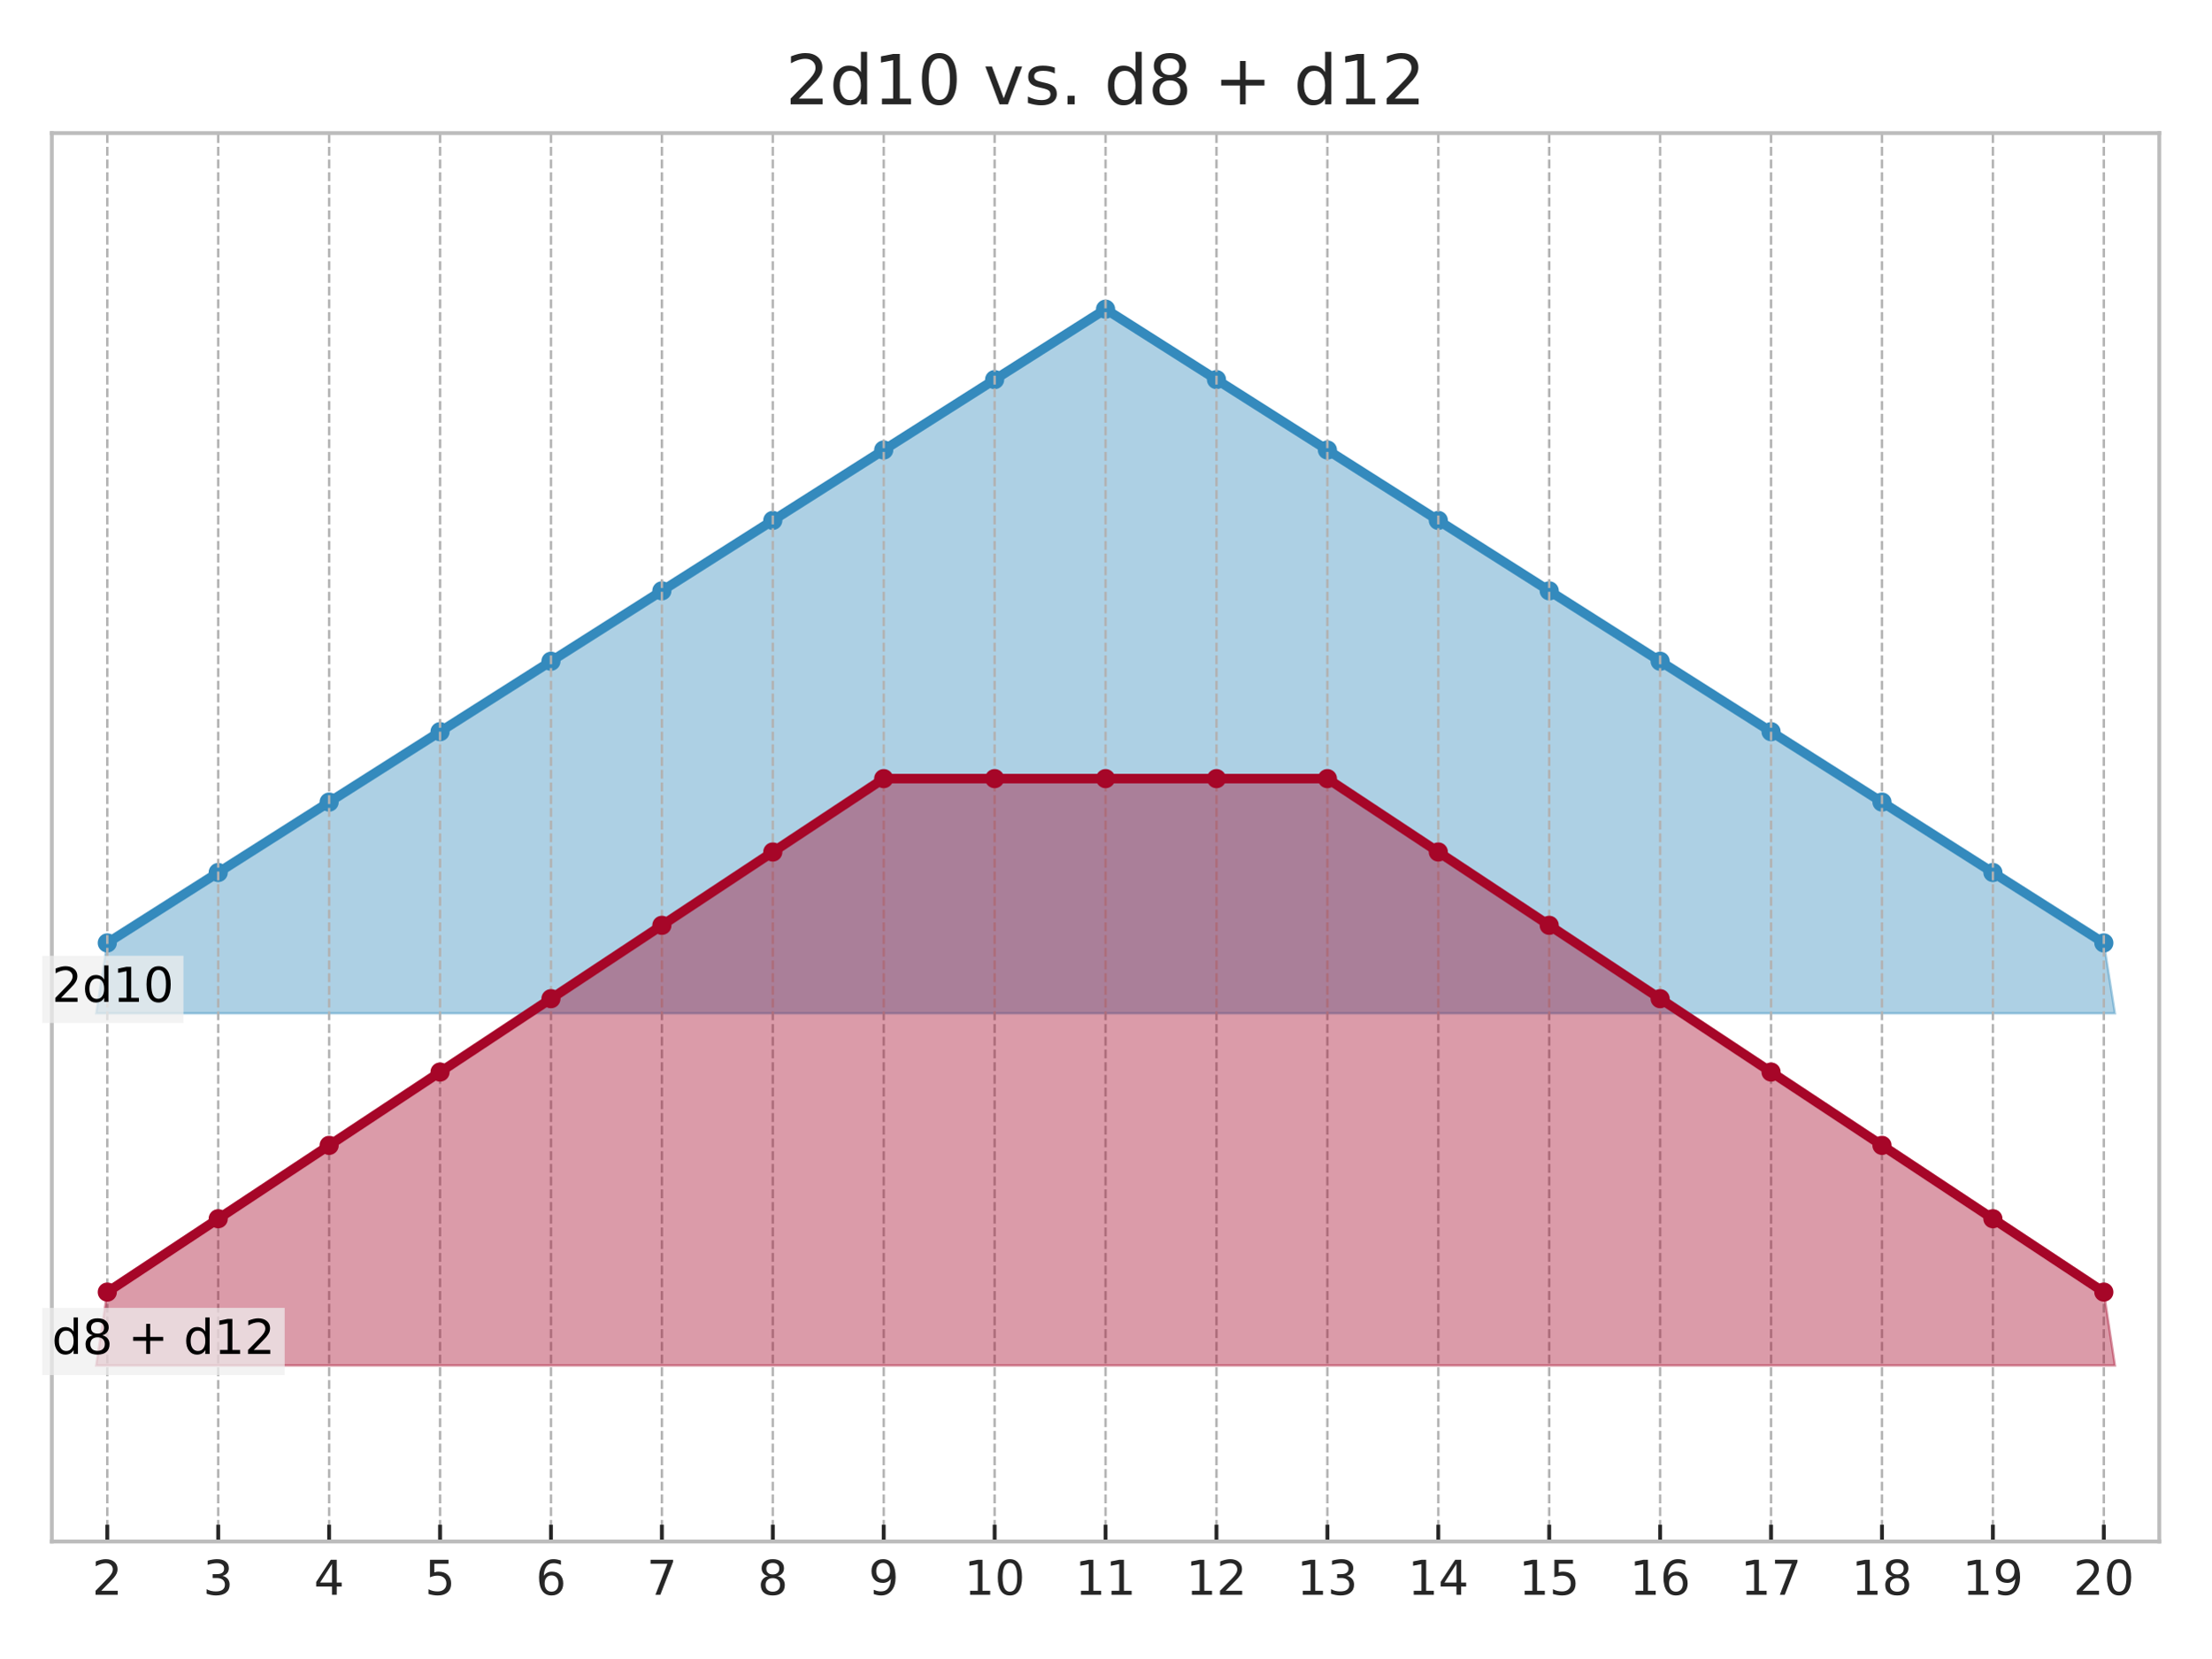
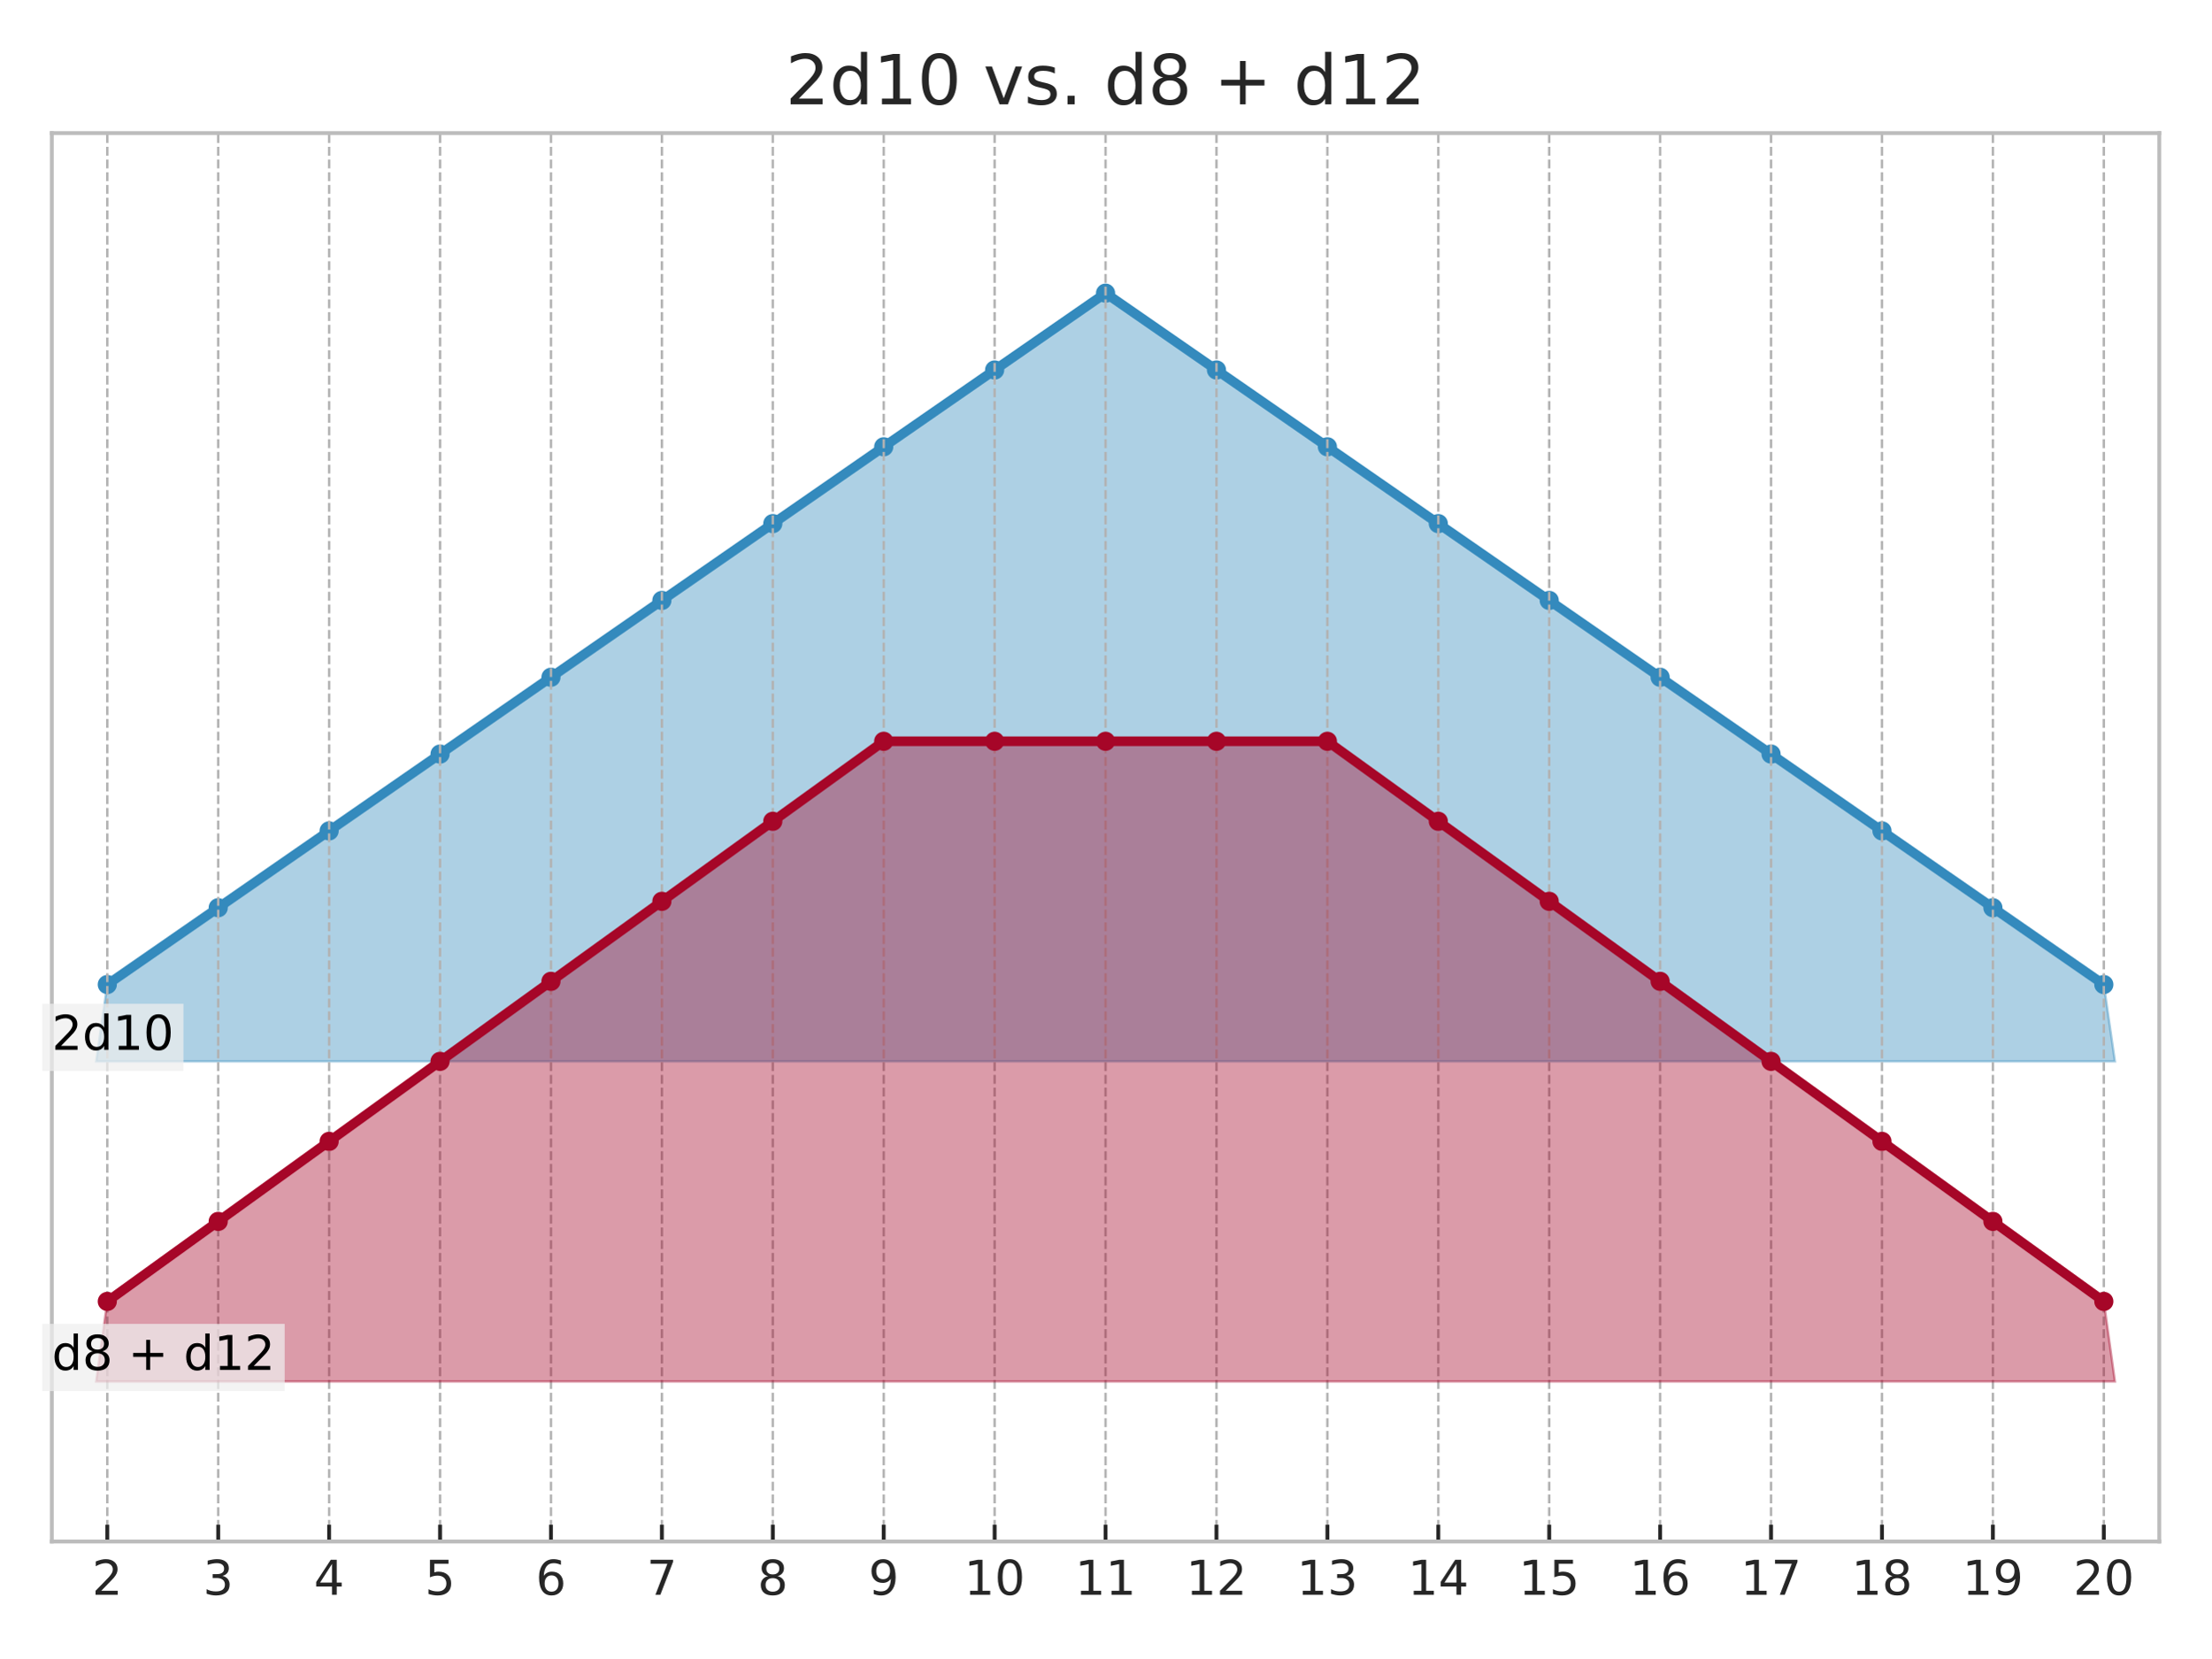
<svg xmlns="http://www.w3.org/2000/svg" xmlns:xlink="http://www.w3.org/1999/xlink" width="460.8pt" height="345.6pt" viewBox="0 0 460.8 345.6" version="1.1">
  <defs>
    <style type="text/css">*{stroke-linejoin: round; stroke-linecap: butt}</style>
  </defs>
  <g id="figure_1">
    <g id="patch_1">
      <path d="M 0 345.6  L 460.8 345.6  L 460.8 0  L 0 0  L 0 345.6  z " style="fill: none" />
    </g>
    <g id="axes_1">
      <g id="patch_2">
        <path d="M 10.8 321.3  L 450 321.3  L 450 27.741  L 10.8 27.741  L 10.8 321.3  z " style="fill: none" />
      </g>
      <g id="patch_3">
-         <path d="M 20.046 211.215  L 22.358 196.537  L 45.474 181.859  L 68.589 167.181  L 91.705 152.503  L 114.821 137.825  L 137.937 123.147  L 161.053 108.469  L 184.168 93.791  L 207.284 79.114  L 230.4 64.436  L 253.516 79.114  L 276.632 93.791  L 299.747 108.469  L 322.863 123.147  L 345.979 137.825  L 369.095 152.503  L 392.211 167.181  L 415.326 181.859  L 438.442 196.537  L 440.754 211.215  z " clip-path="url(#p532f3e8bef)" style="fill: #348abd; fill-opacity: 0.4; stroke: #348abd; stroke-opacity: 0.4; stroke-width: 0.5; stroke-linejoin: miter" />
+         <path d="M 20.046 221.223  L 22.358 205.211  L 45.474 189.198  L 68.589 173.186  L 91.705 157.174  L 114.821 141.161  L 137.937 125.149  L 161.053 109.137  L 184.168 93.124  L 207.284 77.112  L 230.4 61.1  L 253.516 77.112  L 276.632 93.124  L 299.747 109.137  L 322.863 125.149  L 345.979 141.161  L 369.095 157.174  L 392.211 173.186  L 415.326 189.198  L 438.442 205.211  L 440.754 221.223  z " clip-path="url(#p532f3e8bef)" style="fill: #348abd; fill-opacity: 0.4; stroke: #348abd; stroke-opacity: 0.4; stroke-width: 0.5; stroke-linejoin: miter" />
      </g>
      <g id="line2d_1">
-         <path d="M 22.358 196.537  L 45.474 181.859  L 68.589 167.181  L 91.705 152.503  L 114.821 137.825  L 137.937 123.147  L 161.053 108.469  L 184.168 93.791  L 207.284 79.114  L 230.4 64.436  L 253.516 79.114  L 276.632 93.791  L 299.747 108.469  L 322.863 123.147  L 345.979 137.825  L 369.095 152.503  L 392.211 167.181  L 415.326 181.859  L 438.442 196.537  " clip-path="url(#p532f3e8bef)" style="fill: none; stroke: #348abd; stroke-width: 2; stroke-linecap: square" />
+         <path d="M 22.358 205.211  L 45.474 189.198  L 68.589 173.186  L 91.705 157.174  L 114.821 141.161  L 137.937 125.149  L 161.053 109.137  L 184.168 93.124  L 207.284 77.112  L 230.4 61.1  L 253.516 77.112  L 276.632 93.124  L 299.747 109.137  L 322.863 125.149  L 345.979 141.161  L 369.095 157.174  L 392.211 173.186  L 415.326 189.198  L 438.442 205.211  " clip-path="url(#p532f3e8bef)" style="fill: none; stroke: #348abd; stroke-width: 2; stroke-linecap: square" />
        <defs>
          <path id="m6b60de0bbd" d="M 0 1.5  C 0.398 1.5 0.779 1.342 1.061 1.061  C 1.342 0.779 1.5 0.398 1.5 0  C 1.5 -0.398 1.342 -0.779 1.061 -1.061  C 0.779 -1.342 0.398 -1.5 0 -1.5  C -0.398 -1.5 -0.779 -1.342 -1.061 -1.061  C -1.342 -0.779 -1.5 -0.398 -1.5 0  C -1.5 0.398 -1.342 0.779 -1.061 1.061  C -0.779 1.342 -0.398 1.5 0 1.5  z " style="stroke: #348abd" />
        </defs>
        <g clip-path="url(#p532f3e8bef)">
-           <use xlink:href="#m6b60de0bbd" x="22.358" y="196.537" style="fill: #348abd; stroke: #348abd" />
-           <use xlink:href="#m6b60de0bbd" x="45.474" y="181.859" style="fill: #348abd; stroke: #348abd" />
-           <use xlink:href="#m6b60de0bbd" x="68.589" y="167.181" style="fill: #348abd; stroke: #348abd" />
-           <use xlink:href="#m6b60de0bbd" x="91.705" y="152.503" style="fill: #348abd; stroke: #348abd" />
-           <use xlink:href="#m6b60de0bbd" x="114.821" y="137.825" style="fill: #348abd; stroke: #348abd" />
-           <use xlink:href="#m6b60de0bbd" x="137.937" y="123.147" style="fill: #348abd; stroke: #348abd" />
-           <use xlink:href="#m6b60de0bbd" x="161.053" y="108.469" style="fill: #348abd; stroke: #348abd" />
-           <use xlink:href="#m6b60de0bbd" x="184.168" y="93.791" style="fill: #348abd; stroke: #348abd" />
-           <use xlink:href="#m6b60de0bbd" x="207.284" y="79.114" style="fill: #348abd; stroke: #348abd" />
-           <use xlink:href="#m6b60de0bbd" x="230.4" y="64.436" style="fill: #348abd; stroke: #348abd" />
-           <use xlink:href="#m6b60de0bbd" x="253.516" y="79.114" style="fill: #348abd; stroke: #348abd" />
-           <use xlink:href="#m6b60de0bbd" x="276.632" y="93.791" style="fill: #348abd; stroke: #348abd" />
-           <use xlink:href="#m6b60de0bbd" x="299.747" y="108.469" style="fill: #348abd; stroke: #348abd" />
-           <use xlink:href="#m6b60de0bbd" x="322.863" y="123.147" style="fill: #348abd; stroke: #348abd" />
-           <use xlink:href="#m6b60de0bbd" x="345.979" y="137.825" style="fill: #348abd; stroke: #348abd" />
-           <use xlink:href="#m6b60de0bbd" x="369.095" y="152.503" style="fill: #348abd; stroke: #348abd" />
-           <use xlink:href="#m6b60de0bbd" x="392.211" y="167.181" style="fill: #348abd; stroke: #348abd" />
-           <use xlink:href="#m6b60de0bbd" x="415.326" y="181.859" style="fill: #348abd; stroke: #348abd" />
-           <use xlink:href="#m6b60de0bbd" x="438.442" y="196.537" style="fill: #348abd; stroke: #348abd" />
+           <use xlink:href="#m6b60de0bbd" x="22.358" y="205.211" style="fill: #348abd; stroke: #348abd" />
+           <use xlink:href="#m6b60de0bbd" x="45.474" y="189.198" style="fill: #348abd; stroke: #348abd" />
+           <use xlink:href="#m6b60de0bbd" x="68.589" y="173.186" style="fill: #348abd; stroke: #348abd" />
+           <use xlink:href="#m6b60de0bbd" x="91.705" y="157.174" style="fill: #348abd; stroke: #348abd" />
+           <use xlink:href="#m6b60de0bbd" x="114.821" y="141.161" style="fill: #348abd; stroke: #348abd" />
+           <use xlink:href="#m6b60de0bbd" x="137.937" y="125.149" style="fill: #348abd; stroke: #348abd" />
+           <use xlink:href="#m6b60de0bbd" x="161.053" y="109.137" style="fill: #348abd; stroke: #348abd" />
+           <use xlink:href="#m6b60de0bbd" x="184.168" y="93.124" style="fill: #348abd; stroke: #348abd" />
+           <use xlink:href="#m6b60de0bbd" x="207.284" y="77.112" style="fill: #348abd; stroke: #348abd" />
+           <use xlink:href="#m6b60de0bbd" x="230.4" y="61.1" style="fill: #348abd; stroke: #348abd" />
+           <use xlink:href="#m6b60de0bbd" x="253.516" y="77.112" style="fill: #348abd; stroke: #348abd" />
+           <use xlink:href="#m6b60de0bbd" x="276.632" y="93.124" style="fill: #348abd; stroke: #348abd" />
+           <use xlink:href="#m6b60de0bbd" x="299.747" y="109.137" style="fill: #348abd; stroke: #348abd" />
+           <use xlink:href="#m6b60de0bbd" x="322.863" y="125.149" style="fill: #348abd; stroke: #348abd" />
+           <use xlink:href="#m6b60de0bbd" x="345.979" y="141.161" style="fill: #348abd; stroke: #348abd" />
+           <use xlink:href="#m6b60de0bbd" x="369.095" y="157.174" style="fill: #348abd; stroke: #348abd" />
+           <use xlink:href="#m6b60de0bbd" x="392.211" y="173.186" style="fill: #348abd; stroke: #348abd" />
+           <use xlink:href="#m6b60de0bbd" x="415.326" y="189.198" style="fill: #348abd; stroke: #348abd" />
+           <use xlink:href="#m6b60de0bbd" x="438.442" y="205.211" style="fill: #348abd; stroke: #348abd" />
        </g>
      </g>
      <g id="matplotlib.axis_1">
        <g id="xtick_1">
          <g id="line2d_2">
            <path d="M 22.358 321.3  L 22.358 27.741  " clip-path="url(#p532f3e8bef)" style="fill: none; stroke-dasharray: 1.85,0.8; stroke-dashoffset: 0; stroke: #b2b2b2; stroke-width: 0.5" />
          </g>
          <g id="line2d_3">
            <defs>
              <path id="m64ba15eece" d="M 0 0  L 0 -3.5  " style="stroke: #262626; stroke-width: 0.8" />
            </defs>
            <g>
              <use xlink:href="#m64ba15eece" x="22.358" y="321.3" style="fill: #262626; stroke: #262626; stroke-width: 0.8" />
            </g>
          </g>
          <g id="text_1">
            <g style="fill: #262626" transform="translate(19.17665 332.3977) scale(0.1 -0.1)">
              <defs>
                <path id="DejaVuSans-15" d="M 1228 531  L 3431 531  L 3431 0  L 469 0  L 469 531  Q 828 903 1448 1529  Q 2069 2156 2228 2338  Q 2531 2678 2651 2914  Q 2772 3150 2772 3378  Q 2772 3750 2511 3984  Q 2250 4219 1831 4219  Q 1534 4219 1204 4116  Q 875 4013 500 3803  L 500 4441  Q 881 4594 1212 4672  Q 1544 4750 1819 4750  Q 2544 4750 2975 4387  Q 3406 4025 3406 3419  Q 3406 3131 3298 2873  Q 3191 2616 2906 2266  Q 2828 2175 2409 1742  Q 1991 1309 1228 531  z " transform="scale(0.015625)" />
              </defs>
              <use xlink:href="#DejaVuSans-15" />
            </g>
          </g>
        </g>
        <g id="xtick_2">
          <g id="line2d_4">
            <path d="M 45.474 321.3  L 45.474 27.741  " clip-path="url(#p532f3e8bef)" style="fill: none; stroke-dasharray: 1.85,0.8; stroke-dashoffset: 0; stroke: #b2b2b2; stroke-width: 0.5" />
          </g>
          <g id="line2d_5">
            <g>
              <use xlink:href="#m64ba15eece" x="45.474" y="321.3" style="fill: #262626; stroke: #262626; stroke-width: 0.8" />
            </g>
          </g>
          <g id="text_2">
            <g style="fill: #262626" transform="translate(42.29243 332.3977) scale(0.1 -0.1)">
              <defs>
                <path id="DejaVuSans-16" d="M 2597 2516  Q 3050 2419 3304 2112  Q 3559 1806 3559 1356  Q 3559 666 3084 287  Q 2609 -91 1734 -91  Q 1441 -91 1130 -33  Q 819 25 488 141  L 488 750  Q 750 597 1062 519  Q 1375 441 1716 441  Q 2309 441 2620 675  Q 2931 909 2931 1356  Q 2931 1769 2642 2001  Q 2353 2234 1838 2234  L 1294 2234  L 1294 2753  L 1863 2753  Q 2328 2753 2575 2939  Q 2822 3125 2822 3475  Q 2822 3834 2567 4026  Q 2313 4219 1838 4219  Q 1578 4219 1281 4162  Q 984 4106 628 3988  L 628 4550  Q 988 4650 1302 4700  Q 1616 4750 1894 4750  Q 2613 4750 3031 4423  Q 3450 4097 3450 3541  Q 3450 3153 3228 2886  Q 3006 2619 2597 2516  z " transform="scale(0.015625)" />
              </defs>
              <use xlink:href="#DejaVuSans-16" />
            </g>
          </g>
        </g>
        <g id="xtick_3">
          <g id="line2d_6">
            <path d="M 68.589 321.3  L 68.589 27.741  " clip-path="url(#p532f3e8bef)" style="fill: none; stroke-dasharray: 1.85,0.8; stroke-dashoffset: 0; stroke: #b2b2b2; stroke-width: 0.5" />
          </g>
          <g id="line2d_7">
            <g>
              <use xlink:href="#m64ba15eece" x="68.589" y="321.3" style="fill: #262626; stroke: #262626; stroke-width: 0.8" />
            </g>
          </g>
          <g id="text_3">
            <g style="fill: #262626" transform="translate(65.40822 332.3977) scale(0.1 -0.1)">
              <defs>
                <path id="DejaVuSans-17" d="M 2419 4116  L 825 1625  L 2419 1625  L 2419 4116  z M 2253 4666  L 3047 4666  L 3047 1625  L 3713 1625  L 3713 1100  L 3047 1100  L 3047 0  L 2419 0  L 2419 1100  L 313 1100  L 313 1709  L 2253 4666  z " transform="scale(0.015625)" />
              </defs>
              <use xlink:href="#DejaVuSans-17" />
            </g>
          </g>
        </g>
        <g id="xtick_4">
          <g id="line2d_8">
            <path d="M 91.705 321.3  L 91.705 27.741  " clip-path="url(#p532f3e8bef)" style="fill: none; stroke-dasharray: 1.85,0.8; stroke-dashoffset: 0; stroke: #b2b2b2; stroke-width: 0.5" />
          </g>
          <g id="line2d_9">
            <g>
              <use xlink:href="#m64ba15eece" x="91.705" y="321.3" style="fill: #262626; stroke: #262626; stroke-width: 0.8" />
            </g>
          </g>
          <g id="text_4">
            <g style="fill: #262626" transform="translate(88.52401 332.3977) scale(0.1 -0.1)">
              <defs>
                <path id="DejaVuSans-18" d="M 691 4666  L 3169 4666  L 3169 4134  L 1269 4134  L 1269 2991  Q 1406 3038 1543 3061  Q 1681 3084 1819 3084  Q 2600 3084 3056 2656  Q 3513 2228 3513 1497  Q 3513 744 3044 326  Q 2575 -91 1722 -91  Q 1428 -91 1123 -41  Q 819 9 494 109  L 494 744  Q 775 591 1075 516  Q 1375 441 1709 441  Q 2250 441 2565 725  Q 2881 1009 2881 1497  Q 2881 1984 2565 2268  Q 2250 2553 1709 2553  Q 1456 2553 1204 2497  Q 953 2441 691 2322  L 691 4666  z " transform="scale(0.015625)" />
              </defs>
              <use xlink:href="#DejaVuSans-18" />
            </g>
          </g>
        </g>
        <g id="xtick_5">
          <g id="line2d_10">
            <path d="M 114.821 321.3  L 114.821 27.741  " clip-path="url(#p532f3e8bef)" style="fill: none; stroke-dasharray: 1.85,0.8; stroke-dashoffset: 0; stroke: #b2b2b2; stroke-width: 0.5" />
          </g>
          <g id="line2d_11">
            <g>
              <use xlink:href="#m64ba15eece" x="114.821" y="321.3" style="fill: #262626; stroke: #262626; stroke-width: 0.8" />
            </g>
          </g>
          <g id="text_5">
            <g style="fill: #262626" transform="translate(111.6398 332.3977) scale(0.1 -0.1)">
              <defs>
                <path id="DejaVuSans-19" d="M 2113 2584  Q 1688 2584 1439 2293  Q 1191 2003 1191 1497  Q 1191 994 1439 701  Q 1688 409 2113 409  Q 2538 409 2786 701  Q 3034 994 3034 1497  Q 3034 2003 2786 2293  Q 2538 2584 2113 2584  z M 3366 4563  L 3366 3988  Q 3128 4100 2886 4159  Q 2644 4219 2406 4219  Q 1781 4219 1451 3797  Q 1122 3375 1075 2522  Q 1259 2794 1537 2939  Q 1816 3084 2150 3084  Q 2853 3084 3261 2657  Q 3669 2231 3669 1497  Q 3669 778 3244 343  Q 2819 -91 2113 -91  Q 1303 -91 875 529  Q 447 1150 447 2328  Q 447 3434 972 4092  Q 1497 4750 2381 4750  Q 2619 4750 2861 4703  Q 3103 4656 3366 4563  z " transform="scale(0.015625)" />
              </defs>
              <use xlink:href="#DejaVuSans-19" />
            </g>
          </g>
        </g>
        <g id="xtick_6">
          <g id="line2d_12">
            <path d="M 137.937 321.3  L 137.937 27.741  " clip-path="url(#p532f3e8bef)" style="fill: none; stroke-dasharray: 1.85,0.8; stroke-dashoffset: 0; stroke: #b2b2b2; stroke-width: 0.5" />
          </g>
          <g id="line2d_13">
            <g>
              <use xlink:href="#m64ba15eece" x="137.937" y="321.3" style="fill: #262626; stroke: #262626; stroke-width: 0.8" />
            </g>
          </g>
          <g id="text_6">
            <g style="fill: #262626" transform="translate(134.7556 332.3977) scale(0.1 -0.1)">
              <defs>
                <path id="DejaVuSans-1a" d="M 525 4666  L 3525 4666  L 3525 4397  L 1831 0  L 1172 0  L 2766 4134  L 525 4134  L 525 4666  z " transform="scale(0.015625)" />
              </defs>
              <use xlink:href="#DejaVuSans-1a" />
            </g>
          </g>
        </g>
        <g id="xtick_7">
          <g id="line2d_14">
            <path d="M 161.053 321.3  L 161.053 27.741  " clip-path="url(#p532f3e8bef)" style="fill: none; stroke-dasharray: 1.85,0.8; stroke-dashoffset: 0; stroke: #b2b2b2; stroke-width: 0.5" />
          </g>
          <g id="line2d_15">
            <g>
              <use xlink:href="#m64ba15eece" x="161.053" y="321.3" style="fill: #262626; stroke: #262626; stroke-width: 0.8" />
            </g>
          </g>
          <g id="text_7">
            <g style="fill: #262626" transform="translate(157.8714 332.3977) scale(0.1 -0.1)">
              <defs>
                <path id="DejaVuSans-1b" d="M 2034 2216  Q 1584 2216 1326 1975  Q 1069 1734 1069 1313  Q 1069 891 1326 650  Q 1584 409 2034 409  Q 2484 409 2743 651  Q 3003 894 3003 1313  Q 3003 1734 2745 1975  Q 2488 2216 2034 2216  z M 1403 2484  Q 997 2584 770 2862  Q 544 3141 544 3541  Q 544 4100 942 4425  Q 1341 4750 2034 4750  Q 2731 4750 3128 4425  Q 3525 4100 3525 3541  Q 3525 3141 3298 2862  Q 3072 2584 2669 2484  Q 3125 2378 3379 2068  Q 3634 1759 3634 1313  Q 3634 634 3220 271  Q 2806 -91 2034 -91  Q 1263 -91 848 271  Q 434 634 434 1313  Q 434 1759 690 2068  Q 947 2378 1403 2484  z M 1172 3481  Q 1172 3119 1398 2916  Q 1625 2713 2034 2713  Q 2441 2713 2670 2916  Q 2900 3119 2900 3481  Q 2900 3844 2670 4047  Q 2441 4250 2034 4250  Q 1625 4250 1398 4047  Q 1172 3844 1172 3481  z " transform="scale(0.015625)" />
              </defs>
              <use xlink:href="#DejaVuSans-1b" />
            </g>
          </g>
        </g>
        <g id="xtick_8">
          <g id="line2d_16">
            <path d="M 184.168 321.3  L 184.168 27.741  " clip-path="url(#p532f3e8bef)" style="fill: none; stroke-dasharray: 1.85,0.8; stroke-dashoffset: 0; stroke: #b2b2b2; stroke-width: 0.5" />
          </g>
          <g id="line2d_17">
            <g>
              <use xlink:href="#m64ba15eece" x="184.168" y="321.3" style="fill: #262626; stroke: #262626; stroke-width: 0.8" />
            </g>
          </g>
          <g id="text_8">
            <g style="fill: #262626" transform="translate(180.9872 332.3977) scale(0.1 -0.1)">
              <defs>
                <path id="DejaVuSans-1c" d="M 703 97  L 703 672  Q 941 559 1184 500  Q 1428 441 1663 441  Q 2288 441 2617 861  Q 2947 1281 2994 2138  Q 2813 1869 2534 1725  Q 2256 1581 1919 1581  Q 1219 1581 811 2004  Q 403 2428 403 3163  Q 403 3881 828 4315  Q 1253 4750 1959 4750  Q 2769 4750 3195 4129  Q 3622 3509 3622 2328  Q 3622 1225 3098 567  Q 2575 -91 1691 -91  Q 1453 -91 1209 -44  Q 966 3 703 97  z M 1959 2075  Q 2384 2075 2632 2365  Q 2881 2656 2881 3163  Q 2881 3666 2632 3958  Q 2384 4250 1959 4250  Q 1534 4250 1286 3958  Q 1038 3666 1038 3163  Q 1038 2656 1286 2365  Q 1534 2075 1959 2075  z " transform="scale(0.015625)" />
              </defs>
              <use xlink:href="#DejaVuSans-1c" />
            </g>
          </g>
        </g>
        <g id="xtick_9">
          <g id="line2d_18">
            <path d="M 207.284 321.3  L 207.284 27.741  " clip-path="url(#p532f3e8bef)" style="fill: none; stroke-dasharray: 1.85,0.8; stroke-dashoffset: 0; stroke: #b2b2b2; stroke-width: 0.5" />
          </g>
          <g id="line2d_19">
            <g>
              <use xlink:href="#m64ba15eece" x="207.284" y="321.3" style="fill: #262626; stroke: #262626; stroke-width: 0.8" />
            </g>
          </g>
          <g id="text_9">
            <g style="fill: #262626" transform="translate(200.9217 332.3977) scale(0.1 -0.1)">
              <defs>
                <path id="DejaVuSans-14" d="M 794 531  L 1825 531  L 1825 4091  L 703 3866  L 703 4441  L 1819 4666  L 2450 4666  L 2450 531  L 3481 531  L 3481 0  L 794 0  L 794 531  z " transform="scale(0.015625)" />
                <path id="DejaVuSans-13" d="M 2034 4250  Q 1547 4250 1301 3770  Q 1056 3291 1056 2328  Q 1056 1369 1301 889  Q 1547 409 2034 409  Q 2525 409 2770 889  Q 3016 1369 3016 2328  Q 3016 3291 2770 3770  Q 2525 4250 2034 4250  z M 2034 4750  Q 2819 4750 3233 4129  Q 3647 3509 3647 2328  Q 3647 1150 3233 529  Q 2819 -91 2034 -91  Q 1250 -91 836 529  Q 422 1150 422 2328  Q 422 3509 836 4129  Q 1250 4750 2034 4750  z " transform="scale(0.015625)" />
              </defs>
              <use xlink:href="#DejaVuSans-14" />
              <use xlink:href="#DejaVuSans-13" transform="translate(63.625 0)" />
            </g>
          </g>
        </g>
        <g id="xtick_10">
          <g id="line2d_20">
            <path d="M 230.4 321.3  L 230.4 27.741  " clip-path="url(#p532f3e8bef)" style="fill: none; stroke-dasharray: 1.85,0.8; stroke-dashoffset: 0; stroke: #b2b2b2; stroke-width: 0.5" />
          </g>
          <g id="line2d_21">
            <g>
              <use xlink:href="#m64ba15eece" x="230.4" y="321.3" style="fill: #262626; stroke: #262626; stroke-width: 0.8" />
            </g>
          </g>
          <g id="text_10">
            <g style="fill: #262626" transform="translate(224.0375 332.3977) scale(0.1 -0.1)">
              <use xlink:href="#DejaVuSans-14" />
              <use xlink:href="#DejaVuSans-14" transform="translate(63.625 0)" />
            </g>
          </g>
        </g>
        <g id="xtick_11">
          <g id="line2d_22">
            <path d="M 253.516 321.3  L 253.516 27.741  " clip-path="url(#p532f3e8bef)" style="fill: none; stroke-dasharray: 1.85,0.8; stroke-dashoffset: 0; stroke: #b2b2b2; stroke-width: 0.5" />
          </g>
          <g id="line2d_23">
            <g>
              <use xlink:href="#m64ba15eece" x="253.516" y="321.3" style="fill: #262626; stroke: #262626; stroke-width: 0.8" />
            </g>
          </g>
          <g id="text_11">
            <g style="fill: #262626" transform="translate(247.1533 332.3977) scale(0.1 -0.1)">
              <use xlink:href="#DejaVuSans-14" />
              <use xlink:href="#DejaVuSans-15" transform="translate(63.625 0)" />
            </g>
          </g>
        </g>
        <g id="xtick_12">
          <g id="line2d_24">
            <path d="M 276.632 321.3  L 276.632 27.741  " clip-path="url(#p532f3e8bef)" style="fill: none; stroke-dasharray: 1.85,0.8; stroke-dashoffset: 0; stroke: #b2b2b2; stroke-width: 0.5" />
          </g>
          <g id="line2d_25">
            <g>
              <use xlink:href="#m64ba15eece" x="276.632" y="321.3" style="fill: #262626; stroke: #262626; stroke-width: 0.8" />
            </g>
          </g>
          <g id="text_12">
            <g style="fill: #262626" transform="translate(270.2691 332.3977) scale(0.1 -0.1)">
              <use xlink:href="#DejaVuSans-14" />
              <use xlink:href="#DejaVuSans-16" transform="translate(63.625 0)" />
            </g>
          </g>
        </g>
        <g id="xtick_13">
          <g id="line2d_26">
            <path d="M 299.747 321.3  L 299.747 27.741  " clip-path="url(#p532f3e8bef)" style="fill: none; stroke-dasharray: 1.85,0.8; stroke-dashoffset: 0; stroke: #b2b2b2; stroke-width: 0.5" />
          </g>
          <g id="line2d_27">
            <g>
              <use xlink:href="#m64ba15eece" x="299.747" y="321.3" style="fill: #262626; stroke: #262626; stroke-width: 0.8" />
            </g>
          </g>
          <g id="text_13">
            <g style="fill: #262626" transform="translate(293.3849 332.3977) scale(0.1 -0.1)">
              <use xlink:href="#DejaVuSans-14" />
              <use xlink:href="#DejaVuSans-17" transform="translate(63.625 0)" />
            </g>
          </g>
        </g>
        <g id="xtick_14">
          <g id="line2d_28">
            <path d="M 322.863 321.3  L 322.863 27.741  " clip-path="url(#p532f3e8bef)" style="fill: none; stroke-dasharray: 1.85,0.8; stroke-dashoffset: 0; stroke: #b2b2b2; stroke-width: 0.5" />
          </g>
          <g id="line2d_29">
            <g>
              <use xlink:href="#m64ba15eece" x="322.863" y="321.3" style="fill: #262626; stroke: #262626; stroke-width: 0.8" />
            </g>
          </g>
          <g id="text_14">
            <g style="fill: #262626" transform="translate(316.5007 332.3977) scale(0.1 -0.1)">
              <use xlink:href="#DejaVuSans-14" />
              <use xlink:href="#DejaVuSans-18" transform="translate(63.625 0)" />
            </g>
          </g>
        </g>
        <g id="xtick_15">
          <g id="line2d_30">
            <path d="M 345.979 321.3  L 345.979 27.741  " clip-path="url(#p532f3e8bef)" style="fill: none; stroke-dasharray: 1.85,0.8; stroke-dashoffset: 0; stroke: #b2b2b2; stroke-width: 0.5" />
          </g>
          <g id="line2d_31">
            <g>
              <use xlink:href="#m64ba15eece" x="345.979" y="321.3" style="fill: #262626; stroke: #262626; stroke-width: 0.8" />
            </g>
          </g>
          <g id="text_15">
            <g style="fill: #262626" transform="translate(339.6164 332.3977) scale(0.1 -0.1)">
              <use xlink:href="#DejaVuSans-14" />
              <use xlink:href="#DejaVuSans-19" transform="translate(63.625 0)" />
            </g>
          </g>
        </g>
        <g id="xtick_16">
          <g id="line2d_32">
            <path d="M 369.095 321.3  L 369.095 27.741  " clip-path="url(#p532f3e8bef)" style="fill: none; stroke-dasharray: 1.85,0.8; stroke-dashoffset: 0; stroke: #b2b2b2; stroke-width: 0.5" />
          </g>
          <g id="line2d_33">
            <g>
              <use xlink:href="#m64ba15eece" x="369.095" y="321.3" style="fill: #262626; stroke: #262626; stroke-width: 0.8" />
            </g>
          </g>
          <g id="text_16">
            <g style="fill: #262626" transform="translate(362.7322 332.3977) scale(0.1 -0.1)">
              <use xlink:href="#DejaVuSans-14" />
              <use xlink:href="#DejaVuSans-1a" transform="translate(63.625 0)" />
            </g>
          </g>
        </g>
        <g id="xtick_17">
          <g id="line2d_34">
            <path d="M 392.211 321.3  L 392.211 27.741  " clip-path="url(#p532f3e8bef)" style="fill: none; stroke-dasharray: 1.85,0.8; stroke-dashoffset: 0; stroke: #b2b2b2; stroke-width: 0.5" />
          </g>
          <g id="line2d_35">
            <g>
              <use xlink:href="#m64ba15eece" x="392.211" y="321.3" style="fill: #262626; stroke: #262626; stroke-width: 0.8" />
            </g>
          </g>
          <g id="text_17">
            <g style="fill: #262626" transform="translate(385.848 332.3977) scale(0.1 -0.1)">
              <use xlink:href="#DejaVuSans-14" />
              <use xlink:href="#DejaVuSans-1b" transform="translate(63.625 0)" />
            </g>
          </g>
        </g>
        <g id="xtick_18">
          <g id="line2d_36">
            <path d="M 415.326 321.3  L 415.326 27.741  " clip-path="url(#p532f3e8bef)" style="fill: none; stroke-dasharray: 1.85,0.8; stroke-dashoffset: 0; stroke: #b2b2b2; stroke-width: 0.5" />
          </g>
          <g id="line2d_37">
            <g>
              <use xlink:href="#m64ba15eece" x="415.326" y="321.3" style="fill: #262626; stroke: #262626; stroke-width: 0.8" />
            </g>
          </g>
          <g id="text_18">
            <g style="fill: #262626" transform="translate(408.9638 332.3977) scale(0.1 -0.1)">
              <use xlink:href="#DejaVuSans-14" />
              <use xlink:href="#DejaVuSans-1c" transform="translate(63.625 0)" />
            </g>
          </g>
        </g>
        <g id="xtick_19">
          <g id="line2d_38">
            <path d="M 438.442 321.3  L 438.442 27.741  " clip-path="url(#p532f3e8bef)" style="fill: none; stroke-dasharray: 1.85,0.8; stroke-dashoffset: 0; stroke: #b2b2b2; stroke-width: 0.5" />
          </g>
          <g id="line2d_39">
            <g>
              <use xlink:href="#m64ba15eece" x="438.442" y="321.3" style="fill: #262626; stroke: #262626; stroke-width: 0.8" />
            </g>
          </g>
          <g id="text_19">
            <g style="fill: #262626" transform="translate(432.0796 332.3977) scale(0.1 -0.1)">
              <use xlink:href="#DejaVuSans-15" />
              <use xlink:href="#DejaVuSans-13" transform="translate(63.625 0)" />
            </g>
          </g>
        </g>
      </g>
      <g id="matplotlib.axis_2" />
      <g id="patch_4">
-         <path d="M 20.046 284.605  L 22.358 269.316  L 45.474 254.026  L 68.589 238.736  L 91.705 223.447  L 114.821 208.157  L 137.937 192.868  L 161.053 177.578  L 184.168 162.289  L 207.284 162.289  L 230.4 162.289  L 253.516 162.289  L 276.632 162.289  L 299.747 177.578  L 322.863 192.868  L 345.979 208.157  L 369.095 223.447  L 392.211 238.736  L 415.326 254.026  L 438.442 269.316  L 440.754 284.605  z " clip-path="url(#p532f3e8bef)" style="fill: #a60628; fill-opacity: 0.4; stroke: #a60628; stroke-opacity: 0.4; stroke-width: 0.5; stroke-linejoin: miter" />
+         <path d="M 20.046 287.941  L 22.358 271.261  L 45.474 254.582  L 68.589 237.902  L 91.705 221.223  L 114.821 204.543  L 137.937 187.864  L 161.053 171.184  L 184.168 154.505  L 207.284 154.505  L 230.4 154.505  L 253.516 154.505  L 276.632 154.505  L 299.747 171.184  L 322.863 187.864  L 345.979 204.543  L 369.095 221.223  L 392.211 237.902  L 415.326 254.582  L 438.442 271.261  L 440.754 287.941  z " clip-path="url(#p532f3e8bef)" style="fill: #a60628; fill-opacity: 0.4; stroke: #a60628; stroke-opacity: 0.4; stroke-width: 0.5; stroke-linejoin: miter" />
      </g>
      <g id="patch_5">
        <path d="M 10.8 321.3  L 10.8 27.741  " style="fill: none; stroke: #bcbcbc; stroke-width: 0.8; stroke-linejoin: miter; stroke-linecap: square" />
      </g>
      <g id="patch_6">
        <path d="M 450 321.3  L 450 27.741  " style="fill: none; stroke: #bcbcbc; stroke-width: 0.8; stroke-linejoin: miter; stroke-linecap: square" />
      </g>
      <g id="patch_7">
        <path d="M 10.8 321.3  L 450 321.3  " style="fill: none; stroke: #bcbcbc; stroke-width: 0.8; stroke-linejoin: miter; stroke-linecap: square" />
      </g>
      <g id="patch_8">
        <path d="M 10.8 27.741  L 450 27.741  " style="fill: none; stroke: #bcbcbc; stroke-width: 0.8; stroke-linejoin: miter; stroke-linecap: square" />
      </g>
      <g id="line2d_40">
-         <path d="M 22.358 269.316  L 45.474 254.026  L 68.589 238.736  L 91.705 223.447  L 114.821 208.157  L 137.937 192.868  L 161.053 177.578  L 184.168 162.289  L 207.284 162.289  L 230.4 162.289  L 253.516 162.289  L 276.632 162.289  L 299.747 177.578  L 322.863 192.868  L 345.979 208.157  L 369.095 223.447  L 392.211 238.736  L 415.326 254.026  L 438.442 269.316  " clip-path="url(#p532f3e8bef)" style="fill: none; stroke: #a60628; stroke-width: 2; stroke-linecap: square" />
+         <path d="M 22.358 271.261  L 45.474 254.582  L 68.589 237.902  L 91.705 221.223  L 114.821 204.543  L 137.937 187.864  L 161.053 171.184  L 184.168 154.505  L 207.284 154.505  L 230.4 154.505  L 253.516 154.505  L 276.632 154.505  L 299.747 171.184  L 322.863 187.864  L 345.979 204.543  L 369.095 221.223  L 392.211 237.902  L 415.326 254.582  L 438.442 271.261  " clip-path="url(#p532f3e8bef)" style="fill: none; stroke: #a60628; stroke-width: 2; stroke-linecap: square" />
        <defs>
          <path id="mb88222d4bc" d="M 0 1.5  C 0.398 1.5 0.779 1.342 1.061 1.061  C 1.342 0.779 1.5 0.398 1.5 0  C 1.5 -0.398 1.342 -0.779 1.061 -1.061  C 0.779 -1.342 0.398 -1.5 0 -1.5  C -0.398 -1.5 -0.779 -1.342 -1.061 -1.061  C -1.342 -0.779 -1.5 -0.398 -1.5 0  C -1.5 0.398 -1.342 0.779 -1.061 1.061  C -0.779 1.342 -0.398 1.5 0 1.5  z " style="stroke: #a60628" />
        </defs>
        <g clip-path="url(#p532f3e8bef)">
-           <use xlink:href="#mb88222d4bc" x="22.358" y="269.316" style="fill: #a60628; stroke: #a60628" />
-           <use xlink:href="#mb88222d4bc" x="45.474" y="254.026" style="fill: #a60628; stroke: #a60628" />
-           <use xlink:href="#mb88222d4bc" x="68.589" y="238.736" style="fill: #a60628; stroke: #a60628" />
-           <use xlink:href="#mb88222d4bc" x="91.705" y="223.447" style="fill: #a60628; stroke: #a60628" />
-           <use xlink:href="#mb88222d4bc" x="114.821" y="208.157" style="fill: #a60628; stroke: #a60628" />
-           <use xlink:href="#mb88222d4bc" x="137.937" y="192.868" style="fill: #a60628; stroke: #a60628" />
-           <use xlink:href="#mb88222d4bc" x="161.053" y="177.578" style="fill: #a60628; stroke: #a60628" />
-           <use xlink:href="#mb88222d4bc" x="184.168" y="162.289" style="fill: #a60628; stroke: #a60628" />
-           <use xlink:href="#mb88222d4bc" x="207.284" y="162.289" style="fill: #a60628; stroke: #a60628" />
-           <use xlink:href="#mb88222d4bc" x="230.4" y="162.289" style="fill: #a60628; stroke: #a60628" />
-           <use xlink:href="#mb88222d4bc" x="253.516" y="162.289" style="fill: #a60628; stroke: #a60628" />
-           <use xlink:href="#mb88222d4bc" x="276.632" y="162.289" style="fill: #a60628; stroke: #a60628" />
-           <use xlink:href="#mb88222d4bc" x="299.747" y="177.578" style="fill: #a60628; stroke: #a60628" />
-           <use xlink:href="#mb88222d4bc" x="322.863" y="192.868" style="fill: #a60628; stroke: #a60628" />
-           <use xlink:href="#mb88222d4bc" x="345.979" y="208.157" style="fill: #a60628; stroke: #a60628" />
-           <use xlink:href="#mb88222d4bc" x="369.095" y="223.447" style="fill: #a60628; stroke: #a60628" />
-           <use xlink:href="#mb88222d4bc" x="392.211" y="238.736" style="fill: #a60628; stroke: #a60628" />
-           <use xlink:href="#mb88222d4bc" x="415.326" y="254.026" style="fill: #a60628; stroke: #a60628" />
-           <use xlink:href="#mb88222d4bc" x="438.442" y="269.316" style="fill: #a60628; stroke: #a60628" />
+           <use xlink:href="#mb88222d4bc" x="22.358" y="271.261" style="fill: #a60628; stroke: #a60628" />
+           <use xlink:href="#mb88222d4bc" x="45.474" y="254.582" style="fill: #a60628; stroke: #a60628" />
+           <use xlink:href="#mb88222d4bc" x="68.589" y="237.902" style="fill: #a60628; stroke: #a60628" />
+           <use xlink:href="#mb88222d4bc" x="91.705" y="221.223" style="fill: #a60628; stroke: #a60628" />
+           <use xlink:href="#mb88222d4bc" x="114.821" y="204.543" style="fill: #a60628; stroke: #a60628" />
+           <use xlink:href="#mb88222d4bc" x="137.937" y="187.864" style="fill: #a60628; stroke: #a60628" />
+           <use xlink:href="#mb88222d4bc" x="161.053" y="171.184" style="fill: #a60628; stroke: #a60628" />
+           <use xlink:href="#mb88222d4bc" x="184.168" y="154.505" style="fill: #a60628; stroke: #a60628" />
+           <use xlink:href="#mb88222d4bc" x="207.284" y="154.505" style="fill: #a60628; stroke: #a60628" />
+           <use xlink:href="#mb88222d4bc" x="230.4" y="154.505" style="fill: #a60628; stroke: #a60628" />
+           <use xlink:href="#mb88222d4bc" x="253.516" y="154.505" style="fill: #a60628; stroke: #a60628" />
+           <use xlink:href="#mb88222d4bc" x="276.632" y="154.505" style="fill: #a60628; stroke: #a60628" />
+           <use xlink:href="#mb88222d4bc" x="299.747" y="171.184" style="fill: #a60628; stroke: #a60628" />
+           <use xlink:href="#mb88222d4bc" x="322.863" y="187.864" style="fill: #a60628; stroke: #a60628" />
+           <use xlink:href="#mb88222d4bc" x="345.979" y="204.543" style="fill: #a60628; stroke: #a60628" />
+           <use xlink:href="#mb88222d4bc" x="369.095" y="221.223" style="fill: #a60628; stroke: #a60628" />
+           <use xlink:href="#mb88222d4bc" x="392.211" y="237.902" style="fill: #a60628; stroke: #a60628" />
+           <use xlink:href="#mb88222d4bc" x="415.326" y="254.582" style="fill: #a60628; stroke: #a60628" />
+           <use xlink:href="#mb88222d4bc" x="438.442" y="271.261" style="fill: #a60628; stroke: #a60628" />
        </g>
      </g>
      <g id="text_20">
        <g style="fill: #262626" transform="translate(163.7145 21.74063) scale(0.144 -0.144)">
          <defs>
            <path id="DejaVuSans-47" d="M 2906 2969  L 2906 4863  L 3481 4863  L 3481 0  L 2906 0  L 2906 525  Q 2725 213 2448 61  Q 2172 -91 1784 -91  Q 1150 -91 751 415  Q 353 922 353 1747  Q 353 2572 751 3078  Q 1150 3584 1784 3584  Q 2172 3584 2448 3432  Q 2725 3281 2906 2969  z M 947 1747  Q 947 1113 1208 752  Q 1469 391 1925 391  Q 2381 391 2643 752  Q 2906 1113 2906 1747  Q 2906 2381 2643 2742  Q 2381 3103 1925 3103  Q 1469 3103 1208 2742  Q 947 2381 947 1747  z " transform="scale(0.015625)" />
            <path id="DejaVuSans-3" transform="scale(0.015625)" />
            <path id="DejaVuSans-59" d="M 191 3500  L 800 3500  L 1894 563  L 2988 3500  L 3597 3500  L 2284 0  L 1503 0  L 191 3500  z " transform="scale(0.015625)" />
            <path id="DejaVuSans-56" d="M 2834 3397  L 2834 2853  Q 2591 2978 2328 3040  Q 2066 3103 1784 3103  Q 1356 3103 1142 2972  Q 928 2841 928 2578  Q 928 2378 1081 2264  Q 1234 2150 1697 2047  L 1894 2003  Q 2506 1872 2764 1633  Q 3022 1394 3022 966  Q 3022 478 2636 193  Q 2250 -91 1575 -91  Q 1294 -91 989 -36  Q 684 19 347 128  L 347 722  Q 666 556 975 473  Q 1284 391 1588 391  Q 1994 391 2212 530  Q 2431 669 2431 922  Q 2431 1156 2273 1281  Q 2116 1406 1581 1522  L 1381 1569  Q 847 1681 609 1914  Q 372 2147 372 2553  Q 372 3047 722 3315  Q 1072 3584 1716 3584  Q 2034 3584 2315 3537  Q 2597 3491 2834 3397  z " transform="scale(0.015625)" />
            <path id="DejaVuSans-11" d="M 684 794  L 1344 794  L 1344 0  L 684 0  L 684 794  z " transform="scale(0.015625)" />
            <path id="DejaVuSans-e" d="M 2944 4013  L 2944 2272  L 4684 2272  L 4684 1741  L 2944 1741  L 2944 0  L 2419 0  L 2419 1741  L 678 1741  L 678 2272  L 2419 2272  L 2419 4013  L 2944 4013  z " transform="scale(0.015625)" />
          </defs>
          <use xlink:href="#DejaVuSans-15" />
          <use xlink:href="#DejaVuSans-47" transform="translate(63.625 0)" />
          <use xlink:href="#DejaVuSans-14" transform="translate(127.1094 0)" />
          <use xlink:href="#DejaVuSans-13" transform="translate(190.7344 0)" />
          <use xlink:href="#DejaVuSans-3" transform="translate(254.3594 0)" />
          <use xlink:href="#DejaVuSans-59" transform="translate(286.1406 0)" />
          <use xlink:href="#DejaVuSans-56" transform="translate(345.3281 0)" />
          <use xlink:href="#DejaVuSans-11" transform="translate(397.4219 0)" />
          <use xlink:href="#DejaVuSans-3" transform="translate(429.2031 0)" />
          <use xlink:href="#DejaVuSans-47" transform="translate(460.9844 0)" />
          <use xlink:href="#DejaVuSans-1b" transform="translate(524.4688 0)" />
          <use xlink:href="#DejaVuSans-3" transform="translate(588.0938 0)" />
          <use xlink:href="#DejaVuSans-e" transform="translate(619.875 0)" />
          <use xlink:href="#DejaVuSans-3" transform="translate(703.6719 0)" />
          <use xlink:href="#DejaVuSans-47" transform="translate(735.4531 0)" />
          <use xlink:href="#DejaVuSans-14" transform="translate(798.9375 0)" />
          <use xlink:href="#DejaVuSans-15" transform="translate(862.5625 0)" />
        </g>
      </g>
      <g id="text_21">
        <g id="patch_9">
-           <path d="M 8.8 213.215  L 38.236 213.215  L 38.236 199.214  L 8.8 199.214  z " style="fill: #eeeeee; fill-opacity: 0.72" />
-         </g>
-         <g transform="translate(10.8 208.8129) scale(0.1 -0.1)">
+           <path d="M 8.8 223.223  L 38.236 223.223  L 38.236 209.222  L 8.8 209.222  z " style="fill: #eeeeee; fill-opacity: 0.72" />
+         </g>
+         <g transform="translate(10.8 218.8206) scale(0.1 -0.1)">
          <use xlink:href="#DejaVuSans-15" />
          <use xlink:href="#DejaVuSans-47" transform="translate(63.625 0)" />
          <use xlink:href="#DejaVuSans-14" transform="translate(127.1094 0)" />
          <use xlink:href="#DejaVuSans-13" transform="translate(190.7344 0)" />
        </g>
      </g>
      <g id="text_22">
        <g id="patch_10">
-           <path d="M 8.8 286.605  L 59.32 286.605  L 59.32 272.604  L 8.8 272.604  z " style="fill: #eeeeee; fill-opacity: 0.72" />
-         </g>
-         <g transform="translate(10.8 282.2027) scale(0.1 -0.1)">
+           <path d="M 8.8 289.941  L 59.32 289.941  L 59.32 275.94  L 8.8 275.94  z " style="fill: #eeeeee; fill-opacity: 0.72" />
+         </g>
+         <g transform="translate(10.8 285.5386) scale(0.1 -0.1)">
          <use xlink:href="#DejaVuSans-47" />
          <use xlink:href="#DejaVuSans-1b" transform="translate(63.48438 0)" />
          <use xlink:href="#DejaVuSans-3" transform="translate(127.1094 0)" />
          <use xlink:href="#DejaVuSans-e" transform="translate(158.8906 0)" />
          <use xlink:href="#DejaVuSans-3" transform="translate(242.6875 0)" />
          <use xlink:href="#DejaVuSans-47" transform="translate(274.4688 0)" />
          <use xlink:href="#DejaVuSans-14" transform="translate(337.9531 0)" />
          <use xlink:href="#DejaVuSans-15" transform="translate(401.5781 0)" />
        </g>
      </g>
    </g>
  </g>
  <defs>
    <clipPath id="p532f3e8bef">
      <rect x="10.8" y="27.741" width="439.2" height="293.559" />
    </clipPath>
  </defs>
</svg>
